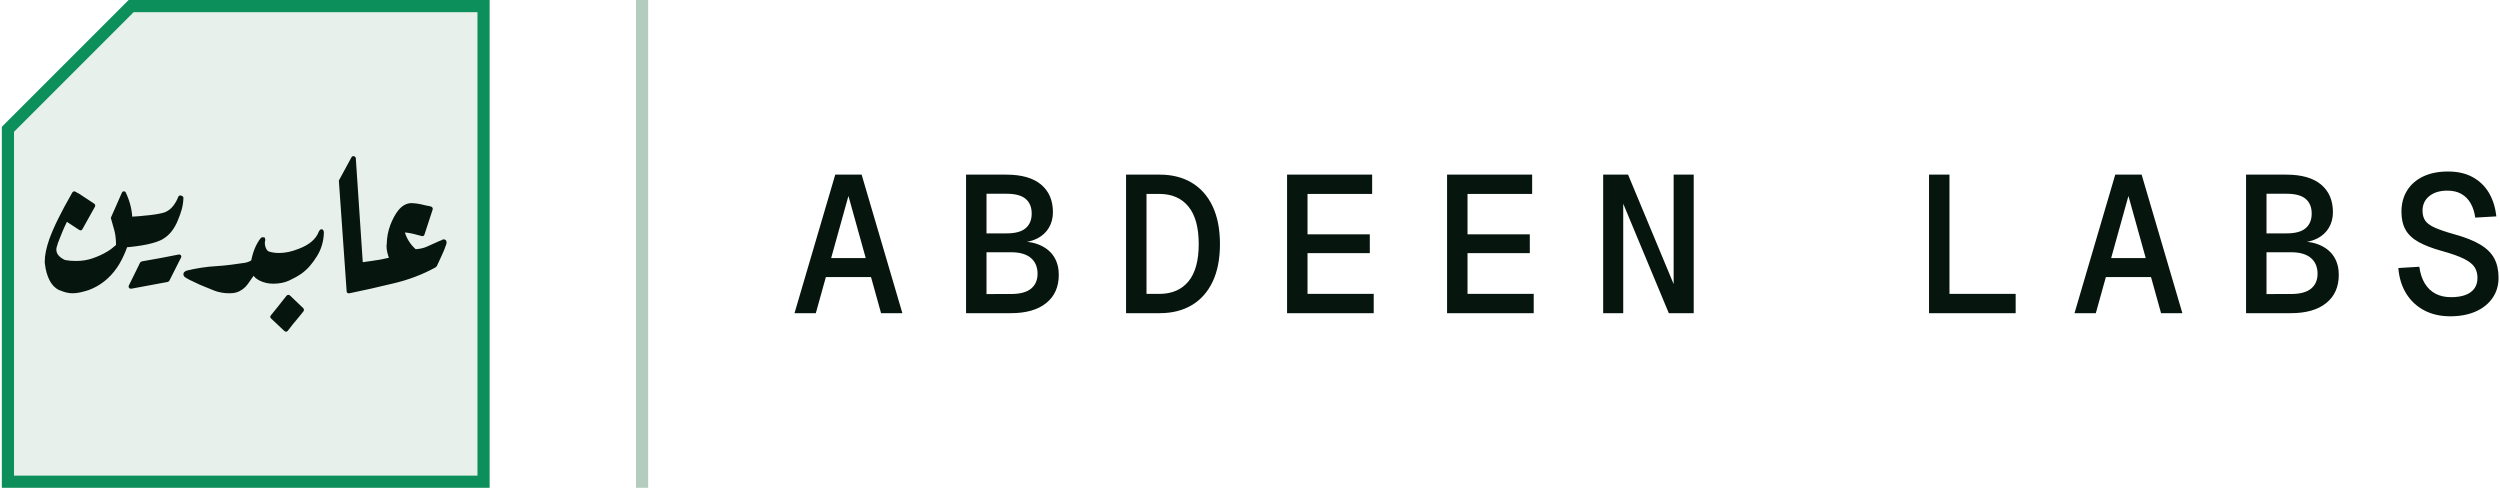
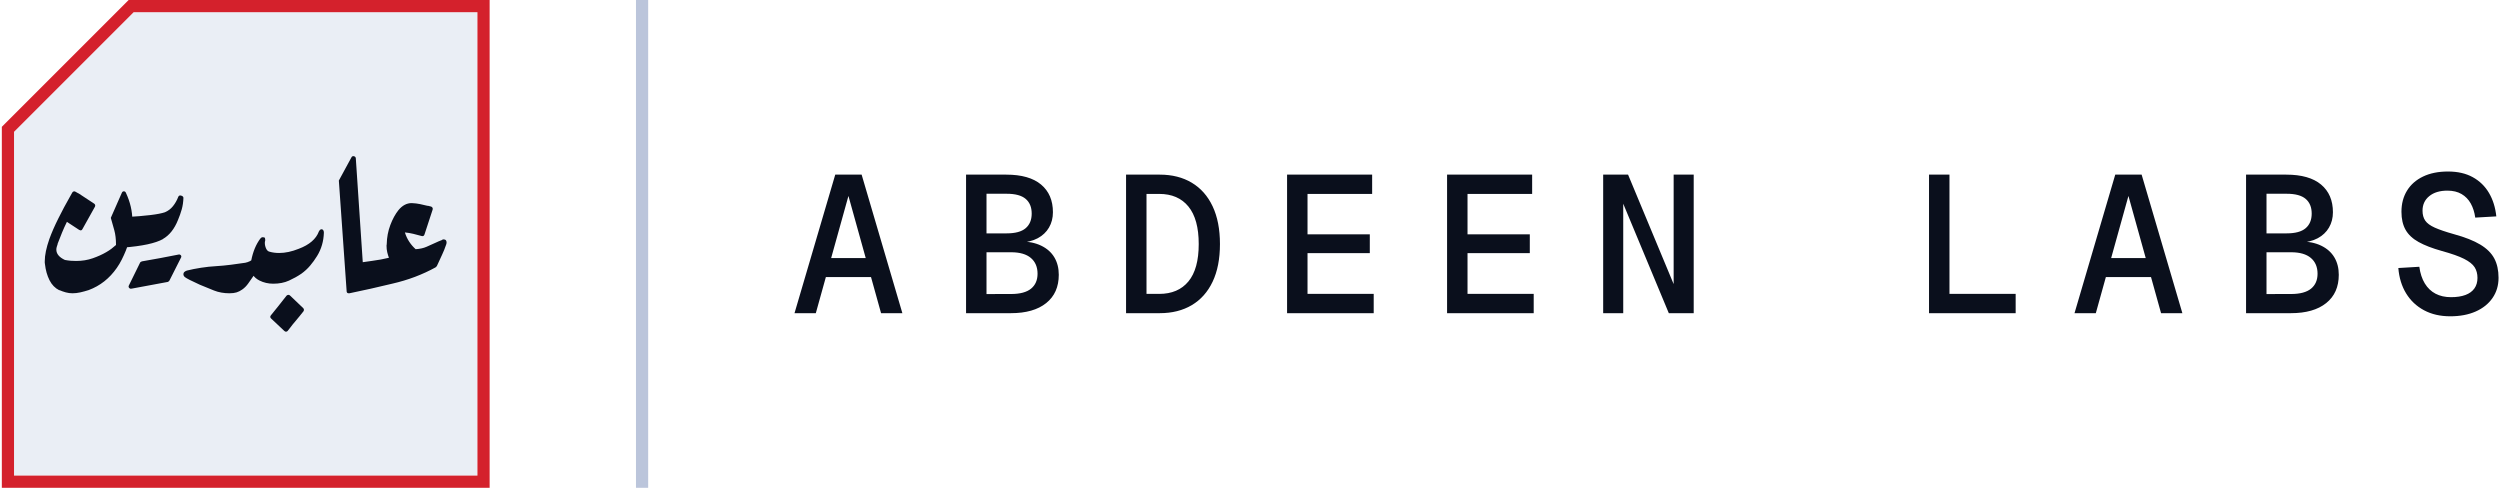
<svg xmlns="http://www.w3.org/2000/svg" viewBox="0 0 204.7 40" width="205" height="40" role="img" aria-label="Abdeen Labs">
-   <path fill="#E8F0EB" d="M10.81 1H39V39H1V10.81Z" />
-   <path fill="#0D8F5B" fill-rule="evenodd" d="M10.4 0H40V40H0V10.4ZM10.81 1H39V39H1V10.81Z" />
-   <g fill="#06150D" transform="translate(3.668 24.049) scale(0.01636)">
+   <path fill="#EAEEF5" d="M10.81 1H39V39H1V10.81Z" />
+   <path fill="#D4212C" fill-rule="evenodd" d="M10.4 0H40V40H0V10.4ZM10.81 1H39V39H1V10.81Z" />
+   <g fill="#0A0F1C" transform="translate(3.668 24.049) scale(0.01636)">
    <path d="M348.00 -245.00V-242.00Q337.00 -232.00 325.00 -223.00Q313.00 -214.00 299.00 -206.00Q270.00 -189.00 231.50 -175.50Q193.00 -162.00 148.00 -162.00Q135.00 -162.00 121.50 -163.00Q108.00 -164.00 92.00 -167.00Q49.00 -187.00 49.00 -219.00Q49.00 -227.00 51.50 -234.00Q54.00 -241.00 56.00 -248.00L55.00 -247.00Q66.00 -276.00 77.50 -304.00Q89.00 -332.00 102.00 -358.00L163.00 -318.00Q175.00 -311.00 180.00 -322.00Q196.00 -350.00 211.00 -377.50Q226.00 -405.00 242.00 -433.00Q245.00 -438.00 243.50 -442.50Q242.00 -447.00 239.00 -449.00L160.00 -501.00H159.00L145.00 -509.00Q141.00 -512.00 136.00 -510.50Q131.00 -509.00 129.00 -505.00L115.00 -480.00Q88.00 -433.00 59.50 -376.00Q31.00 -319.00 14.00 -272.00Q-9.00 -206.00 -9.00 -161.00Q-9.00 -159.00 -9.00 -157.50Q-9.00 -156.00 -9.00 -153.00Q-9.00 -151.00 -8.50 -149.50Q-8.00 -148.00 -8.00 -146.00Q-3.00 -101.00 14.50 -66.00Q32.00 -31.00 64.00 -15.00V-16.00Q80.00 -9.00 96.50 -4.50Q113.00 0.00 130.00 0.00Q149.00 0.00 169.00 -4.50Q189.00 -9.00 211.00 -16.00Q297.00 -48.00 352.00 -127.00Q366.00 -147.00 377.00 -169.00Q388.00 -191.00 397.00 -213.00Q411.00 -247.00 420.50 -284.00Q430.00 -321.00 430.00 -366.00Q430.00 -434.00 398.00 -503.00Q395.00 -511.00 387.50 -511.00Q380.00 -511.00 377.00 -503.00L322.00 -378.00Q331.00 -347.00 339.50 -316.00Q348.00 -285.00 348.00 -245.00Z M616.00 -64.00 673.00 -177.00Q678.00 -185.00 673.00 -190.50Q668.00 -196.00 661.00 -194.00Q616.00 -185.00 570.50 -176.50Q525.00 -168.00 478.00 -160.00Q476.00 -159.00 473.00 -157.50Q470.00 -156.00 469.00 -154.00L413.00 -40.00Q409.00 -33.00 413.50 -27.50Q418.00 -22.00 425.00 -23.00Q471.00 -31.00 516.50 -40.00Q562.00 -49.00 608.00 -57.00Q614.00 -60.00 616.00 -64.00Z M660.00 -483.00Q650.00 -457.00 633.50 -436.50Q617.00 -416.00 593.00 -406.00Q581.00 -402.00 563.00 -398.50Q545.00 -395.00 520.00 -392.00Q495.00 -389.00 465.00 -386.50Q435.00 -384.00 398.00 -382.00Q388.00 -380.00 386.00 -372.00L372.00 -242.00Q371.00 -237.00 375.00 -232.50Q379.00 -228.00 384.00 -229.00Q527.00 -240.00 584.00 -272.00H583.00Q632.00 -300.00 659.00 -368.00Q670.00 -394.00 677.50 -420.50Q685.00 -447.00 686.00 -478.00Q686.00 -486.00 675.00 -489.50Q664.00 -493.00 660.00 -483.00Z M1058.00 -182.00Q1046.00 -182.00 1037.00 -173.00Q1020.00 -158.00 996.00 -153.00Q963.00 -148.00 924.00 -143.00Q885.00 -138.00 850.00 -136.00Q813.00 -134.00 774.50 -128.00Q736.00 -122.00 704.00 -114.00Q697.00 -112.00 691.50 -107.50Q686.00 -103.00 686.00 -95.00Q686.00 -88.00 692.00 -82.00Q698.00 -77.00 717.50 -67.00Q737.00 -57.00 768.00 -43.00Q804.00 -28.00 839.00 -14.00Q874.00 0.00 917.00 0.00Q938.00 0.00 952.50 -4.50Q967.00 -9.00 981.00 -19.00Q998.00 -31.00 1011.00 -49.50Q1024.00 -68.00 1037.50 -87.50Q1051.00 -107.00 1067.00 -119.00Q1086.00 -127.00 1086.00 -154.00Q1086.00 -165.00 1079.00 -173.50Q1072.00 -182.00 1058.00 -182.00Z M1286.00 74.00 1220.00 11.00Q1216.00 7.00 1210.50 8.00Q1205.00 9.00 1202.00 13.00Q1183.00 38.00 1163.50 62.00Q1144.00 86.00 1124.00 111.00Q1118.00 119.00 1125.00 126.00L1192.00 189.00Q1196.00 193.00 1201.00 192.50Q1206.00 192.00 1209.00 188.00Q1219.00 176.00 1223.50 169.50Q1228.00 163.00 1233.00 157.00Q1238.00 151.00 1248.00 139.00Q1258.00 127.00 1268.00 115.00Q1278.00 103.00 1288.00 90.00Q1293.00 81.00 1286.00 74.00Z M1378.00 -321.00Q1374.00 -321.00 1370.50 -317.50Q1367.00 -314.00 1365.00 -310.00Q1344.00 -253.00 1264.00 -223.00Q1212.00 -202.00 1166.00 -202.00Q1140.00 -202.00 1119.00 -208.00Q1107.00 -210.00 1100.50 -224.00Q1094.00 -238.00 1094.00 -253.00Q1094.00 -256.00 1094.50 -258.50Q1095.00 -261.00 1096.00 -265.00Q1096.00 -273.00 1094.50 -277.00Q1093.00 -281.00 1084.00 -281.00Q1076.00 -281.00 1072.00 -274.00V-275.00Q1039.00 -231.00 1026.00 -165.00Q1022.00 -153.00 1022.00 -137.00Q1022.00 -87.00 1067.00 -64.00Q1099.00 -48.00 1136.00 -48.00Q1181.00 -48.00 1215.00 -63.50Q1249.00 -79.00 1277.00 -98.00Q1302.00 -116.00 1321.00 -138.50Q1340.00 -161.00 1356.00 -187.00Q1388.00 -239.00 1390.00 -304.00Q1390.00 -311.00 1387.00 -316.00Q1384.00 -321.00 1378.00 -321.00Z M1465.00 -565.00 1504.00 -11.00Q1504.00 -1.00 1513.00 0.00Q1522.00 1.00 1526.00 -6.00L1587.00 -124.00L1550.00 -677.00Q1549.00 -685.00 1540.50 -687.00Q1532.00 -689.00 1528.00 -681.00Z M1991.00 -270.00Q1990.00 -270.00 1989.00 -270.00Q1988.00 -270.00 1986.00 -270.00Q1985.00 -270.00 1982.00 -267.00Q1974.00 -264.00 1965.50 -260.50Q1957.00 -257.00 1949.00 -253.00Q1927.00 -243.00 1904.50 -233.00Q1882.00 -223.00 1850.00 -221.00Q1832.00 -237.00 1818.00 -258.00Q1804.00 -279.00 1796.00 -305.00Q1817.00 -303.00 1838.00 -298.00Q1859.00 -293.00 1880.00 -287.00Q1890.00 -284.00 1894.00 -294.00L1935.00 -419.00Q1937.00 -425.00 1934.00 -429.50Q1931.00 -434.00 1926.00 -435.00L1910.00 -439.00L1911.00 -438.00Q1891.00 -443.00 1872.00 -447.00Q1853.00 -451.00 1830.00 -452.00Q1793.00 -452.00 1764.00 -417.00Q1740.00 -387.00 1723.00 -342.00Q1706.00 -297.00 1705.00 -246.00Q1704.00 -243.00 1704.00 -239.00Q1704.00 -221.00 1707.50 -206.00Q1711.00 -191.00 1716.00 -178.00Q1675.00 -168.00 1632.00 -162.50Q1589.00 -157.00 1537.00 -149.00Q1529.00 -147.00 1527.00 -139.00L1504.00 -14.00Q1503.00 -7.00 1507.00 -3.00Q1511.00 1.00 1518.00 0.00Q1572.00 -11.00 1625.00 -23.00Q1678.00 -35.00 1732.00 -48.00Q1793.00 -62.00 1847.00 -82.50Q1901.00 -103.00 1950.00 -130.00L1956.00 -136.00L1963.00 -151.00Q1972.00 -171.00 1983.00 -194.50Q1994.00 -218.00 2001.00 -239.00Q2005.00 -248.00 2005.00 -254.00Q2005.00 -270.00 1991.00 -270.00Z" />
  </g>
-   <rect x="52.0" y="0" width="1" height="40" fill="#B4CCBD" />
-   <g fill="#06150D" transform="translate(64.622 25.680) scale(0.016)">
+   <rect x="52.0" y="0" width="1" height="40" fill="#BBC5DB" />
+   <g fill="#0A0F1C" transform="translate(64.622 25.680) scale(0.016)">
    <path d="M23.60 0.00 232.40 -710.00H367.60L576.40 0.00H467.20L300.00 -600.80L132.80 0.00ZM140.00 -185.00 172.00 -282.40H428.00L460.00 -185.00Z M902.80 0.00V-710.00H1108.80Q1226.40 -710.00 1287.20 -659.20Q1348.00 -608.40 1348.00 -517.20Q1348.00 -473.40 1327.80 -438.70Q1307.60 -404.00 1269.40 -383.70Q1231.20 -363.40 1178.00 -362.00V-368.40Q1242.80 -367.60 1287.50 -346.10Q1332.20 -324.60 1355.10 -286.40Q1378.00 -248.20 1378.00 -196.80Q1378.00 -103.40 1313.50 -51.70Q1249.00 0.00 1132.80 0.00ZM1007.60 -98.00 1133.60 -98.20Q1202.80 -98.40 1236.00 -125.70Q1269.20 -153.00 1269.20 -202.00Q1269.20 -254.00 1234.80 -283.10Q1200.40 -312.20 1133.60 -312.20H1007.60ZM1007.60 -409.00H1111.20Q1177.40 -409.00 1208.30 -435.50Q1239.20 -462.00 1239.20 -510.40Q1239.20 -559.40 1208.30 -585.70Q1177.40 -612.00 1111.20 -612.00H1007.60Z M1722.80 0.00V-710.00H1895.60Q1990.20 -710.00 2059.50 -668.60Q2128.80 -627.20 2166.40 -547.70Q2204.00 -468.20 2204.00 -354.20Q2204.00 -240.20 2166.40 -161.20Q2128.80 -82.20 2059.50 -41.10Q1990.20 0.00 1895.60 0.00ZM1827.60 -98.80H1892.80Q1989.60 -98.80 2042.40 -162.60Q2095.20 -226.40 2095.20 -354.20Q2095.20 -482.00 2042.40 -546.60Q1989.60 -611.20 1892.80 -611.20H1827.60Z M2548.00 0.00V-710.00H2984.00V-611.20H2652.80V-404.20H2972.00V-307.80H2652.80V-98.80H2992.00V0.00Z M3368.00 0.00V-710.00H3804.00V-611.20H3472.80V-404.20H3792.00V-307.80H3472.80V-98.80H3812.00V0.00Z M4168.00 0.00V-710.00H4295.60L4546.80 -106.80L4529.20 -103.20V-710.00H4632.00V0.00H4504.40L4253.20 -603.20L4270.80 -607.60V0.00Z M5838.00 0.00V-710.00H5942.80V-40.20L5879.20 -98.80H6282.00V0.00Z M6583.60 0.00 6792.40 -710.00H6927.60L7136.40 0.00H7027.20L6860.00 -600.80L6692.80 0.00ZM6700.00 -185.00 6732.00 -282.40H6988.00L7020.00 -185.00Z M7462.80 0.00V-710.00H7668.80Q7786.40 -710.00 7847.20 -659.20Q7908.00 -608.40 7908.00 -517.20Q7908.00 -473.40 7887.80 -438.70Q7867.60 -404.00 7829.40 -383.70Q7791.20 -363.40 7738.00 -362.00V-368.40Q7802.80 -367.60 7847.50 -346.10Q7892.20 -324.60 7915.10 -286.40Q7938.00 -248.20 7938.00 -196.80Q7938.00 -103.40 7873.50 -51.70Q7809.00 0.00 7692.80 0.00ZM7567.60 -98.00 7693.60 -98.20Q7762.80 -98.40 7796.00 -125.70Q7829.20 -153.00 7829.20 -202.00Q7829.20 -254.00 7794.80 -283.10Q7760.40 -312.20 7693.60 -312.20H7567.60ZM7567.60 -409.00H7671.20Q7737.40 -409.00 7768.30 -435.50Q7799.20 -462.00 7799.20 -510.40Q7799.20 -559.40 7768.30 -585.70Q7737.40 -612.00 7671.20 -612.00H7567.60Z M8509.20 16.00Q8432.40 16.00 8374.70 -15.00Q8317.00 -46.00 8283.10 -101.40Q8249.20 -156.80 8243.20 -231.40L8350.80 -237.80Q8357.60 -187.20 8378.90 -152.30Q8400.20 -117.40 8434.00 -99.70Q8467.80 -82.00 8513.00 -82.00Q8557.00 -82.00 8587.20 -93.30Q8617.40 -104.60 8633.10 -126.80Q8648.80 -149.00 8648.80 -180.80Q8648.80 -212.60 8634.10 -235.60Q8619.40 -258.60 8580.20 -278.40Q8541.00 -298.20 8466.00 -318.80Q8393.00 -339.20 8347.20 -364.60Q8301.40 -390.00 8280.30 -427.30Q8259.20 -464.60 8259.20 -519.60Q8259.20 -581.40 8287.70 -627.90Q8316.20 -674.40 8369.80 -700.20Q8423.40 -726.00 8498.00 -726.00Q8572.00 -726.00 8624.60 -697.00Q8677.20 -668.00 8707.70 -616.30Q8738.20 -564.60 8745.40 -496.00L8637.40 -489.80Q8631.80 -530.80 8614.40 -562.00Q8597.00 -593.20 8567.20 -610.60Q8537.40 -628.00 8494.60 -628.00Q8436.20 -628.00 8401.70 -599.80Q8367.20 -571.60 8367.20 -525.20Q8367.20 -494.60 8381.10 -474.30Q8395.00 -454.00 8430.10 -438.30Q8465.20 -422.60 8528.40 -404.80Q8613.20 -381.60 8663.20 -351.50Q8713.20 -321.40 8735.00 -280.30Q8756.80 -239.20 8756.80 -181.20Q8756.80 -122.60 8726.00 -77.90Q8695.20 -33.20 8639.70 -8.60Q8584.20 16.00 8509.20 16.00Z" />
  </g>
</svg>
